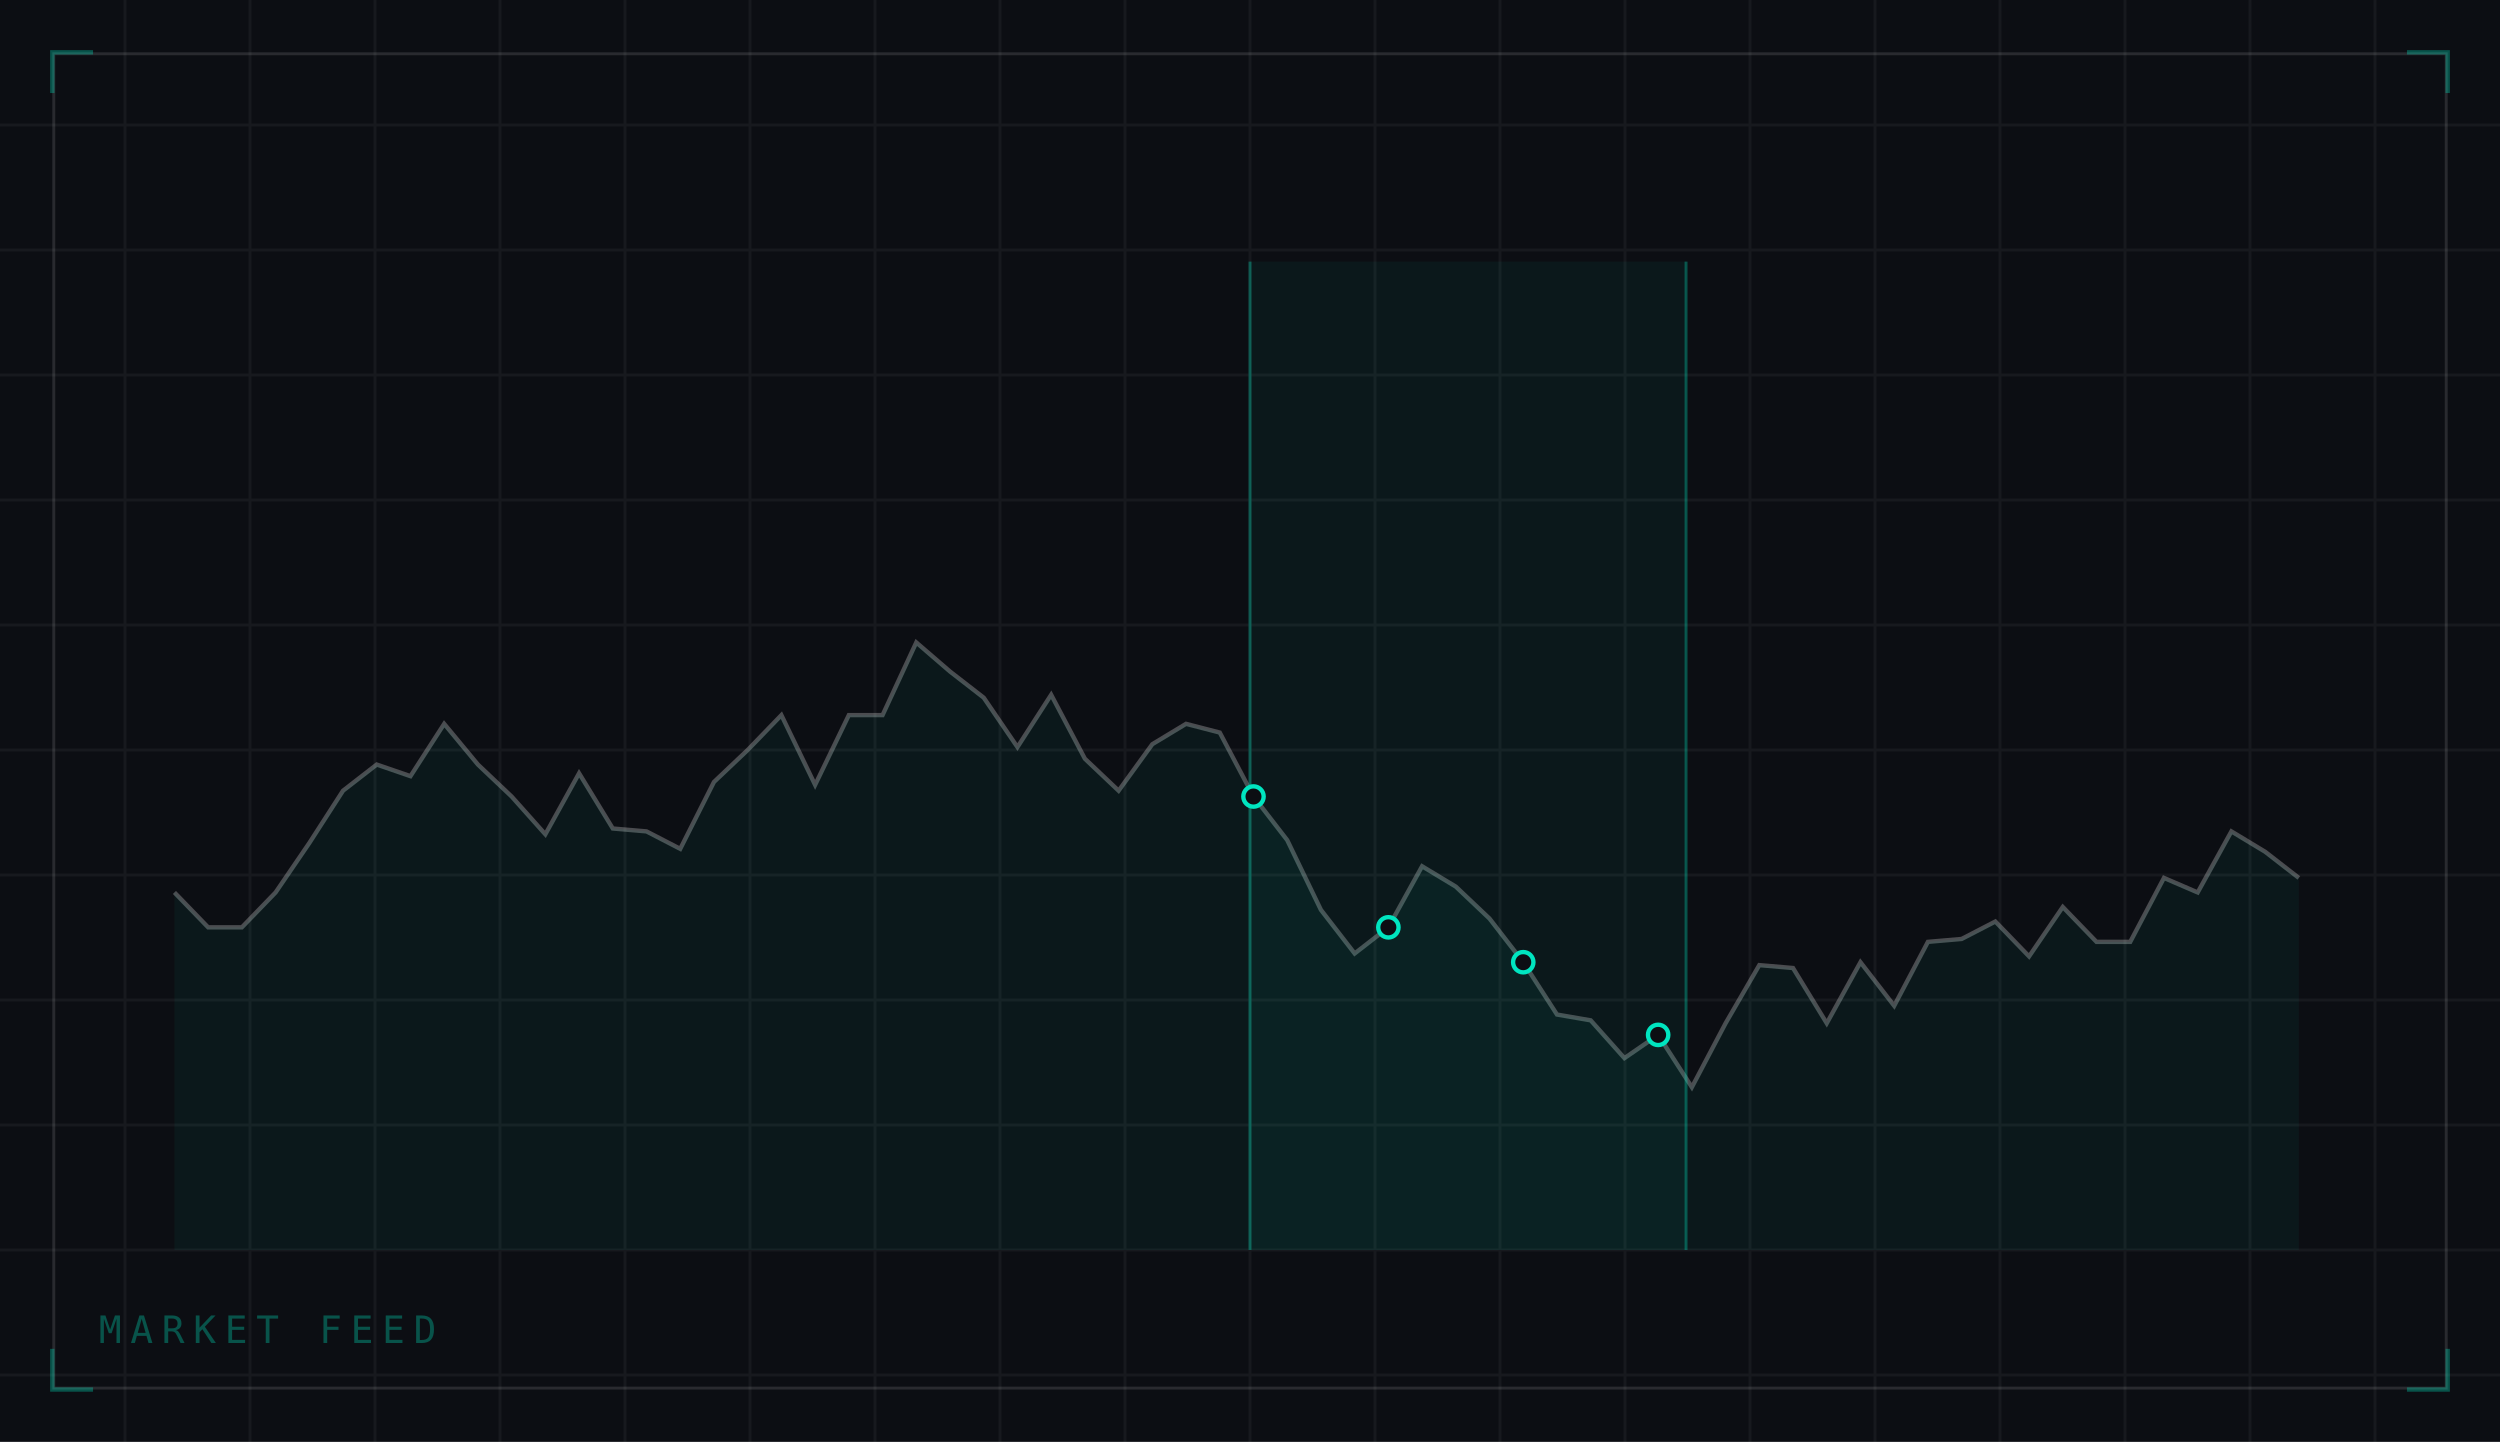
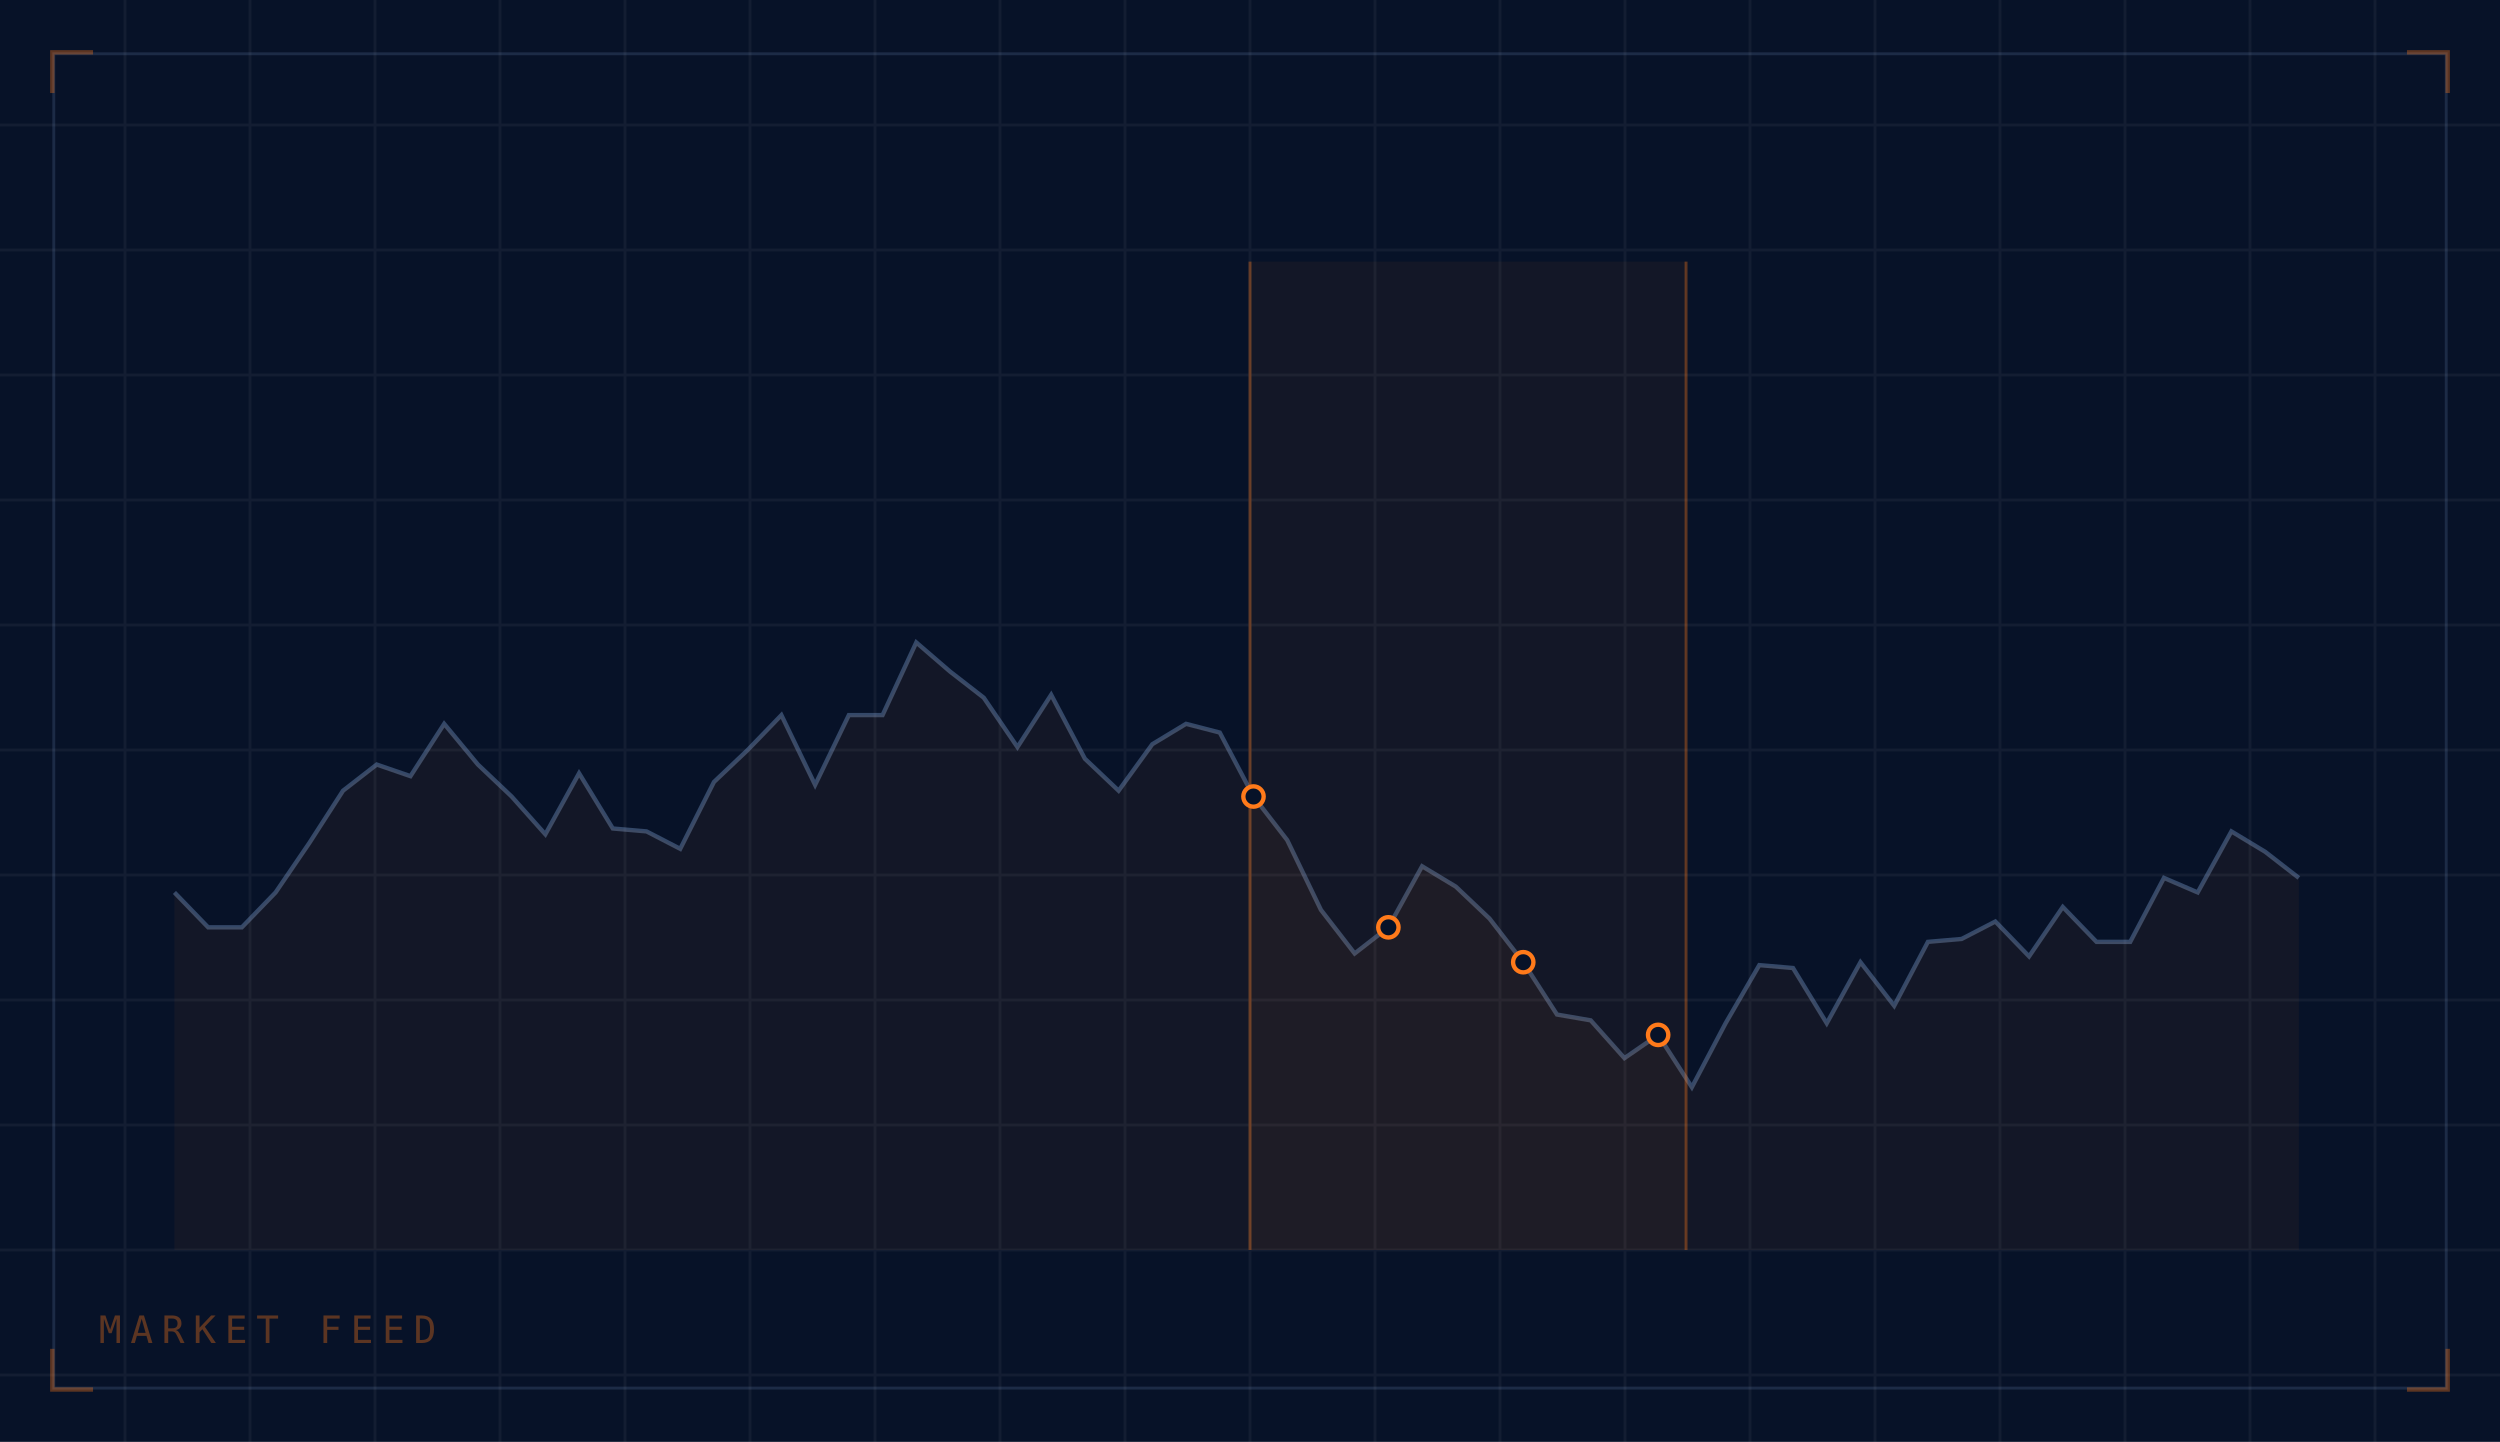
<svg xmlns="http://www.w3.org/2000/svg" viewBox="0 0 860 496" width="860" height="496">
-   <rect width="860" height="496" fill="#0c0e13" />
+   <rect width="860" height="496" fill="#071228" />
  <g stroke="#ffffff" stroke-width="1" opacity="0.05">
    <line x1="43" y1="0" x2="43" y2="496" />
    <line x1="86" y1="0" x2="86" y2="496" />
    <line x1="129" y1="0" x2="129" y2="496" />
    <line x1="172" y1="0" x2="172" y2="496" />
    <line x1="215" y1="0" x2="215" y2="496" />
    <line x1="258" y1="0" x2="258" y2="496" />
    <line x1="301" y1="0" x2="301" y2="496" />
    <line x1="344" y1="0" x2="344" y2="496" />
    <line x1="387" y1="0" x2="387" y2="496" />
    <line x1="430" y1="0" x2="430" y2="496" />
    <line x1="473" y1="0" x2="473" y2="496" />
    <line x1="516" y1="0" x2="516" y2="496" />
    <line x1="559" y1="0" x2="559" y2="496" />
    <line x1="602" y1="0" x2="602" y2="496" />
    <line x1="645" y1="0" x2="645" y2="496" />
    <line x1="688" y1="0" x2="688" y2="496" />
    <line x1="731" y1="0" x2="731" y2="496" />
    <line x1="774" y1="0" x2="774" y2="496" />
    <line x1="817" y1="0" x2="817" y2="496" />
    <line x1="0" y1="43" x2="860" y2="43" />
    <line x1="0" y1="86" x2="860" y2="86" />
    <line x1="0" y1="129" x2="860" y2="129" />
    <line x1="0" y1="172" x2="860" y2="172" />
    <line x1="0" y1="215" x2="860" y2="215" />
    <line x1="0" y1="258" x2="860" y2="258" />
    <line x1="0" y1="301" x2="860" y2="301" />
    <line x1="0" y1="344" x2="860" y2="344" />
    <line x1="0" y1="387" x2="860" y2="387" />
    <line x1="0" y1="430" x2="860" y2="430" />
    <line x1="0" y1="473" x2="860" y2="473" />
  </g>
-   <path d="M60.0 307.0 L71.6 319.0 L83.2 319.0 L94.8 307.0 L106.4 290.0 L118.0 272.0 L129.6 263.0 L141.2 267.0 L152.8 249.0 L164.4 263.0 L176.0 274.0 L187.6 287.0 L199.2 266.0 L210.8 285.0 L222.4 286.0 L234.0 292.0 L245.6 269.0 L257.2 258.0 L268.8 246.0 L280.4 270.0 L292.0 246.0 L303.6 246.0 L315.2 221.0 L326.8 231.0 L338.4 240.0 L350.0 257.0 L361.6 239.0 L373.2 261.0 L384.8 272.0 L396.4 256.0 L408.0 249.0 L419.6 252.0 L431.2 274.0 L442.8 289.0 L454.4 313.0 L466.0 328.0 L477.6 319.0 L489.2 298.0 L500.8 305.0 L512.4 316.0 L524.0 331.0 L535.6 349.0 L547.2 351.0 L558.8 364.0 L570.4 356.0 L582.0 374.0 L593.6 352.0 L605.2 332.0 L616.8 333.0 L628.4 352.0 L640.0 331.0 L651.6 346.0 L663.2 324.0 L674.8 323.0 L686.4 317.0 L698.0 329.0 L709.6 312.0 L721.2 324.0 L732.8 324.0 L744.4 302.0 L756.0 307.0 L767.6 286.0 L779.2 293.0 L790.8 302.0" fill="none" stroke="rgba(255,255,255,0.26)" stroke-width="1.5" />
-   <path d="M60.0 307.0 L71.6 319.0 L83.2 319.0 L94.8 307.0 L106.4 290.0 L118.0 272.0 L129.6 263.0 L141.2 267.0 L152.8 249.0 L164.4 263.0 L176.0 274.0 L187.6 287.0 L199.2 266.0 L210.8 285.0 L222.4 286.0 L234.0 292.0 L245.6 269.0 L257.2 258.0 L268.8 246.0 L280.4 270.0 L292.0 246.0 L303.6 246.0 L315.2 221.0 L326.8 231.0 L338.4 240.0 L350.0 257.0 L361.6 239.0 L373.2 261.0 L384.8 272.0 L396.4 256.0 L408.0 249.0 L419.6 252.0 L431.2 274.0 L442.8 289.0 L454.4 313.0 L466.0 328.0 L477.6 319.0 L489.2 298.0 L500.8 305.0 L512.4 316.0 L524.0 331.0 L535.6 349.0 L547.2 351.0 L558.8 364.0 L570.4 356.0 L582.0 374.0 L593.6 352.0 L605.2 332.0 L616.8 333.0 L628.4 352.0 L640.0 331.0 L651.6 346.0 L663.2 324.0 L674.8 323.0 L686.4 317.0 L698.0 329.0 L709.6 312.0 L721.2 324.0 L732.8 324.0 L744.4 302.0 L756.0 307.0 L767.6 286.0 L779.2 293.0 L790.8 302.0 L790.8 430 L60 430 Z" fill="#00e5c0" opacity="0.05" />
-   <rect x="430" y="90" width="150" height="340" fill="#00e5c0" opacity="0.05" />
-   <line x1="430" y1="90" x2="430" y2="430" stroke="rgba(0,229,192,0.32)" />
-   <line x1="580" y1="90" x2="580" y2="430" stroke="rgba(0,229,192,0.32)" />
-   <circle cx="431.2" cy="274.0" r="3.5" fill="#0c0e13" stroke="#00e5c0" stroke-width="1.5" />
-   <circle cx="477.6" cy="319.0" r="3.5" fill="#0c0e13" stroke="#00e5c0" stroke-width="1.5" />
-   <circle cx="524.0" cy="331.0" r="3.5" fill="#0c0e13" stroke="#00e5c0" stroke-width="1.5" />
-   <circle cx="570.4" cy="356.0" r="3.5" fill="#0c0e13" stroke="#00e5c0" stroke-width="1.5" />
-   <rect x="18.5" y="18.5" width="823" height="459" fill="none" stroke="rgba(255,255,255,0.12)" />
-   <path d="M18 32V18H32" fill="none" stroke="rgba(0,229,192,0.32)" stroke-width="1.5" />
-   <path d="M842 32V18H828" fill="none" stroke="rgba(0,229,192,0.32)" stroke-width="1.5" />
-   <path d="M18 464V478H32" fill="none" stroke="rgba(0,229,192,0.32)" stroke-width="1.5" />
-   <path d="M842 464V478H828" fill="none" stroke="rgba(0,229,192,0.32)" stroke-width="1.5" />
-   <text x="34" y="462" font-family="ui-monospace,monospace" font-size="13" letter-spacing="3" fill="rgba(0,229,192,0.32)">MARKET FEED</text>
+   <path d="M60.0 307.0 L71.6 319.0 L83.2 319.0 L94.8 307.0 L106.4 290.0 L118.0 272.0 L129.6 263.0 L141.2 267.0 L152.8 249.0 L164.4 263.0 L176.0 274.0 L187.6 287.0 L199.2 266.0 L210.8 285.0 L222.4 286.0 L234.0 292.0 L245.6 269.0 L257.2 258.0 L268.8 246.0 L280.4 270.0 L292.0 246.0 L303.6 246.0 L315.2 221.0 L326.8 231.0 L338.4 240.0 L350.0 257.0 L361.6 239.0 L373.2 261.0 L384.8 272.0 L396.4 256.0 L408.0 249.0 L419.6 252.0 L431.2 274.0 L442.8 289.0 L454.4 313.0 L466.0 328.0 L477.6 319.0 L489.2 298.0 L500.8 305.0 L512.4 316.0 L524.0 331.0 L535.6 349.0 L547.2 351.0 L558.8 364.0 L570.4 356.0 L582.0 374.0 L593.6 352.0 L605.2 332.0 L616.8 333.0 L628.4 352.0 L640.0 331.0 L651.6 346.0 L663.2 324.0 L674.8 323.0 L686.4 317.0 L698.0 329.0 L709.6 312.0 L721.2 324.0 L732.8 324.0 L744.4 302.0 L756.0 307.0 L767.6 286.0 L779.2 293.0 L790.8 302.0" fill="none" stroke="rgba(158,197,255,0.30)" stroke-width="1.5" />
+   <path d="M60.0 307.0 L71.6 319.0 L83.2 319.0 L94.8 307.0 L106.4 290.0 L118.0 272.0 L129.6 263.0 L141.2 267.0 L152.8 249.0 L164.4 263.0 L176.0 274.0 L187.6 287.0 L199.2 266.0 L210.8 285.0 L222.4 286.0 L234.0 292.0 L245.6 269.0 L257.2 258.0 L268.8 246.0 L280.4 270.0 L292.0 246.0 L303.6 246.0 L315.2 221.0 L326.8 231.0 L338.4 240.0 L350.0 257.0 L361.6 239.0 L373.2 261.0 L384.8 272.0 L396.4 256.0 L408.0 249.0 L419.6 252.0 L431.2 274.0 L442.8 289.0 L454.4 313.0 L466.0 328.0 L477.6 319.0 L489.2 298.0 L500.8 305.0 L512.4 316.0 L524.0 331.0 L535.6 349.0 L547.2 351.0 L558.8 364.0 L570.4 356.0 L582.0 374.0 L593.6 352.0 L605.2 332.0 L616.8 333.0 L628.4 352.0 L640.0 331.0 L651.6 346.0 L663.2 324.0 L674.8 323.0 L686.4 317.0 L698.0 329.0 L709.6 312.0 L721.2 324.0 L732.8 324.0 L744.4 302.0 L756.0 307.0 L767.6 286.0 L779.2 293.0 L790.8 302.0 L790.8 430 L60 430 Z" fill="#ff7a1a" opacity="0.05" />
+   <rect x="430" y="90" width="150" height="340" fill="#ff7a1a" opacity="0.05" />
+   <line x1="430" y1="90" x2="430" y2="430" stroke="rgba(255,122,26,0.34)" />
+   <line x1="580" y1="90" x2="580" y2="430" stroke="rgba(255,122,26,0.34)" />
+   <circle cx="431.2" cy="274.0" r="3.5" fill="#071228" stroke="#ff7a1a" stroke-width="1.5" />
+   <circle cx="477.6" cy="319.0" r="3.5" fill="#071228" stroke="#ff7a1a" stroke-width="1.5" />
+   <circle cx="524.0" cy="331.0" r="3.5" fill="#071228" stroke="#ff7a1a" stroke-width="1.5" />
+   <circle cx="570.4" cy="356.0" r="3.5" fill="#071228" stroke="#ff7a1a" stroke-width="1.5" />
+   <rect x="18.5" y="18.5" width="823" height="459" fill="none" stroke="rgba(158,197,255,0.14)" />
+   <path d="M18 32V18H32" fill="none" stroke="rgba(255,122,26,0.34)" stroke-width="1.5" />
+   <path d="M842 32V18H828" fill="none" stroke="rgba(255,122,26,0.34)" stroke-width="1.5" />
+   <path d="M18 464V478H32" fill="none" stroke="rgba(255,122,26,0.34)" stroke-width="1.5" />
+   <path d="M842 464V478H828" fill="none" stroke="rgba(255,122,26,0.34)" stroke-width="1.5" />
+   <text x="34" y="462" font-family="ui-monospace,monospace" font-size="13" letter-spacing="3" fill="rgba(255,122,26,0.34)">MARKET FEED</text>
</svg>
